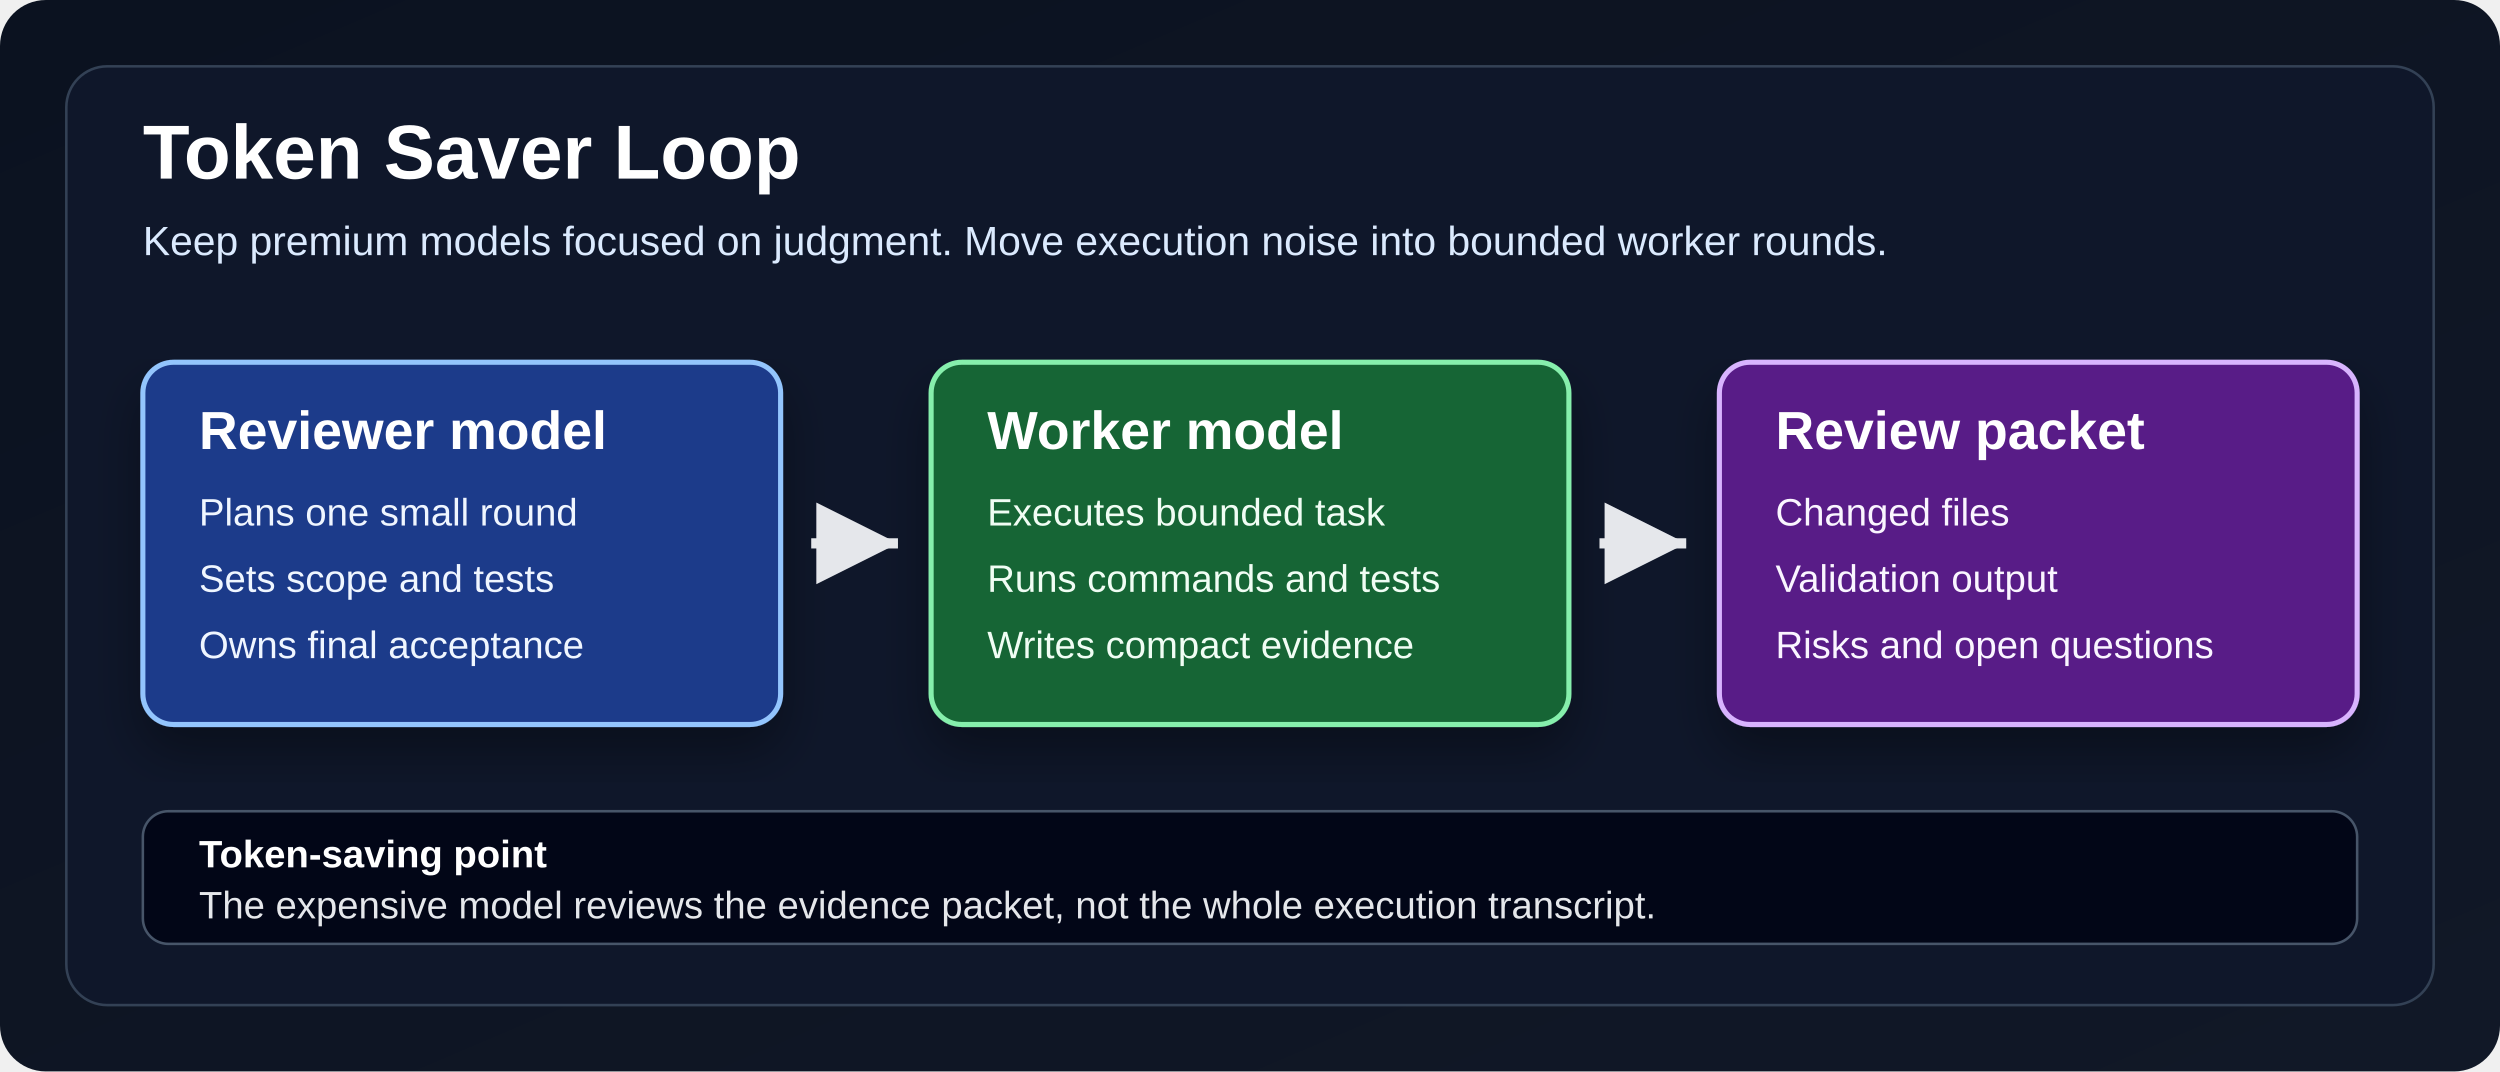
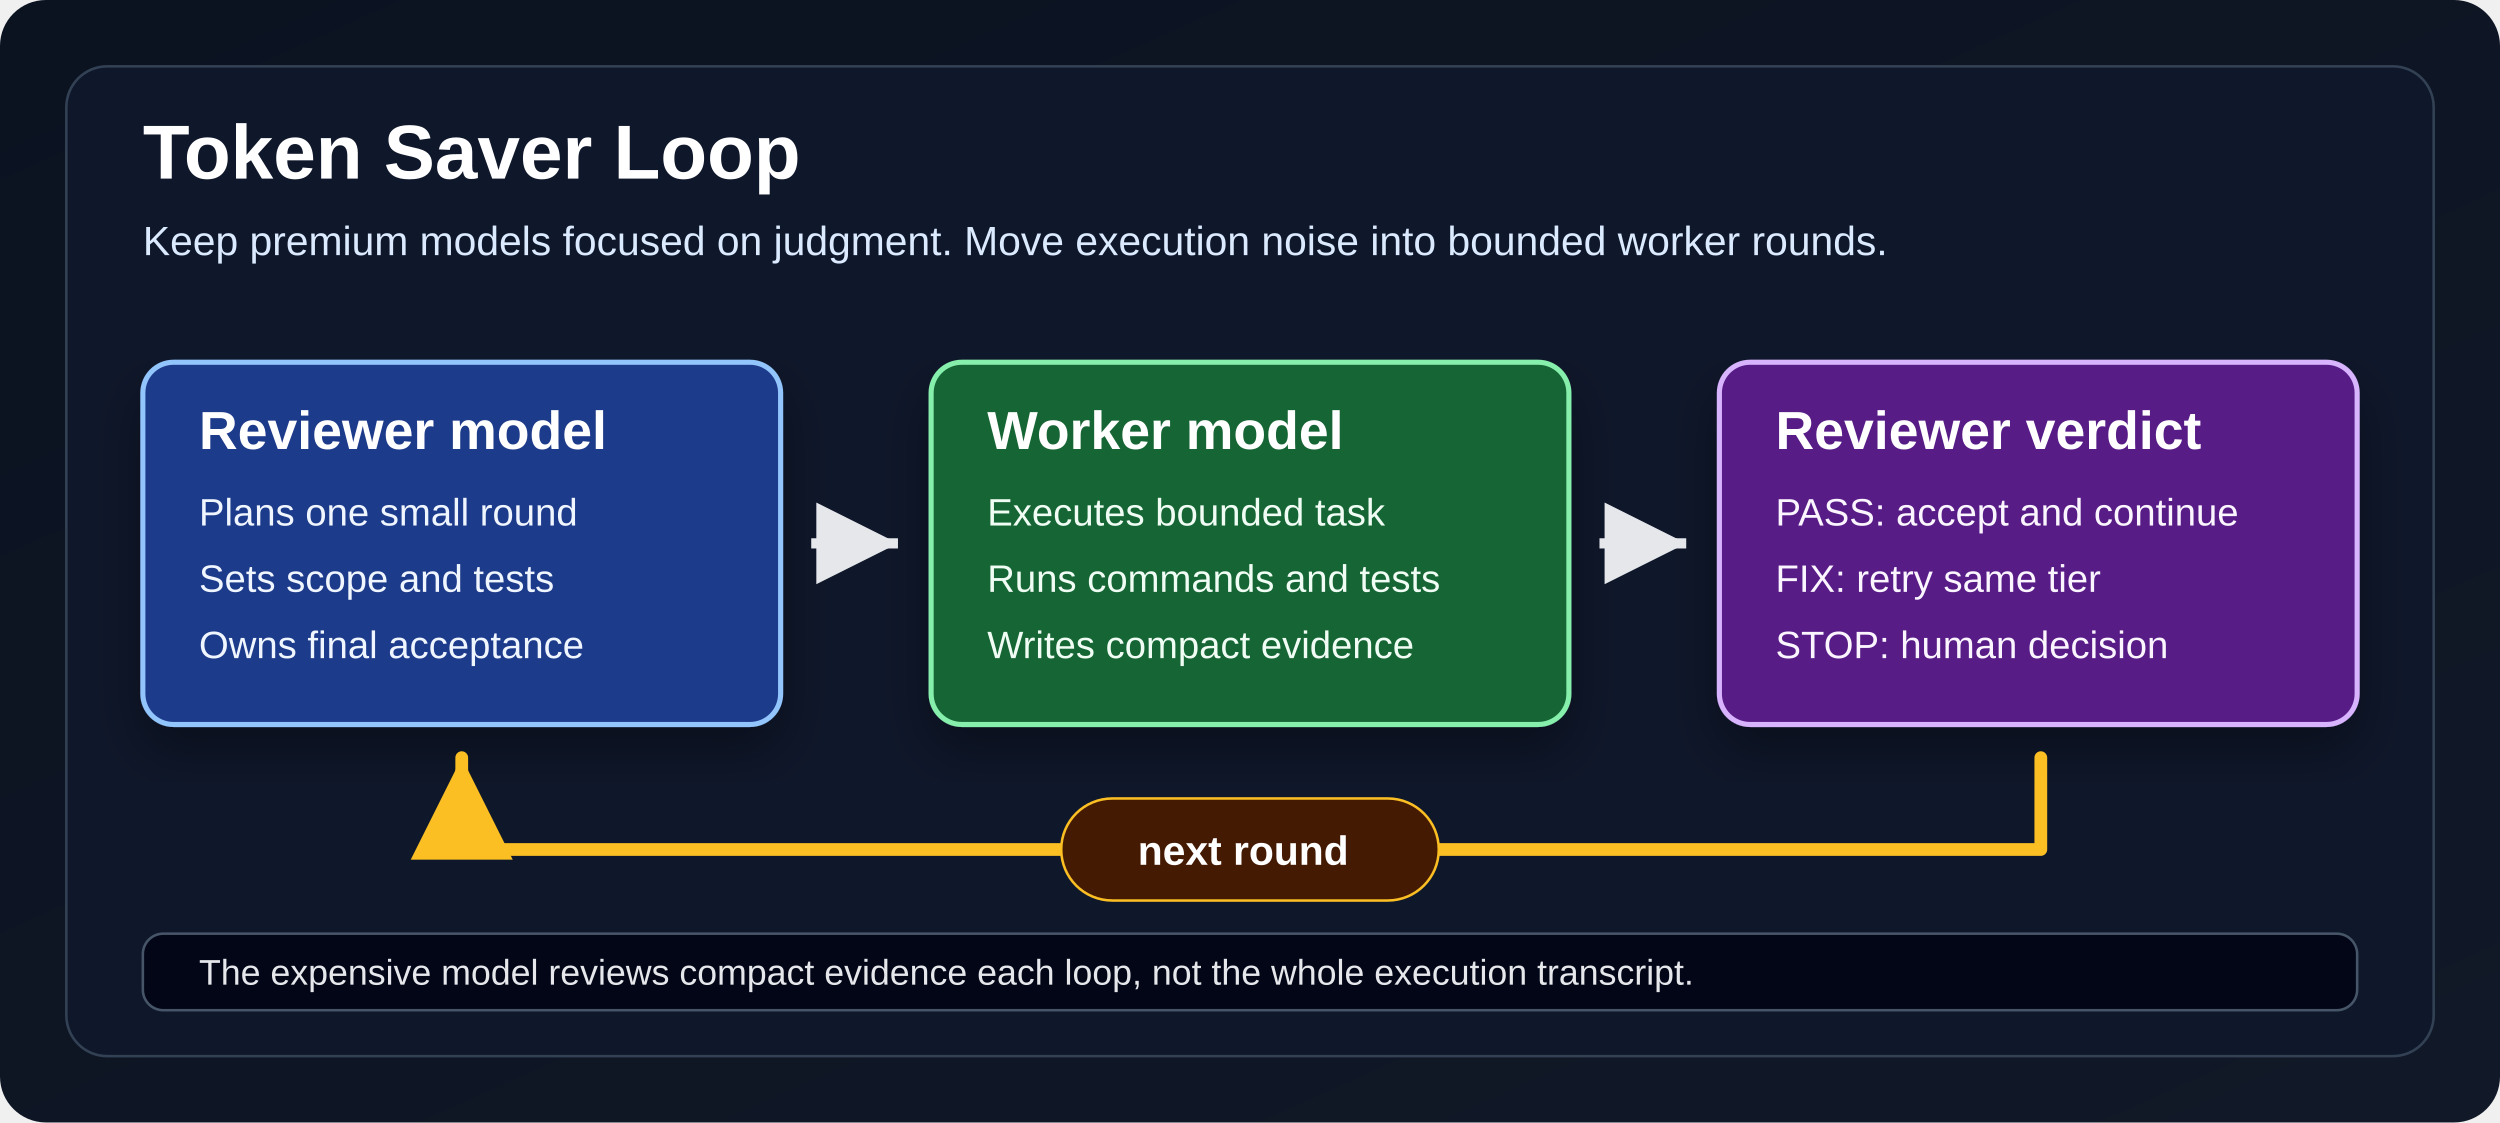
- <svg xmlns="http://www.w3.org/2000/svg" width="980" height="420" viewBox="0 0 980 420" role="img" aria-labelledby="title desc">
+ <svg xmlns="http://www.w3.org/2000/svg" width="980" height="440" viewBox="0 0 980 440" role="img" aria-labelledby="title desc">
  <defs>
    <linearGradient id="bg" x1="0" y1="0" x2="1" y2="1">
      <stop offset="0" stop-color="#0b1220" />
      <stop offset="1" stop-color="#111827" />
    </linearGradient>
    <filter id="shadow" x="-8%" y="-8%" width="116%" height="124%">
      <feDropShadow dx="0" dy="10" stdDeviation="10" flood-color="#000000" flood-opacity="0.34" />
    </filter>
    <marker id="arrow" markerWidth="12" markerHeight="12" refX="10" refY="6" orient="auto">
      <path d="M2,2 L10,6 L2,10 Z" fill="#e5e7eb" />
    </marker>
+     <marker id="loopArrow" markerWidth="12" markerHeight="12" refX="10" refY="6" orient="auto">
+       <path d="M2,2 L10,6 L2,10 Z" fill="#fbbf24" />
+     </marker>
  </defs>
-   <rect x="0" y="0" width="980" height="420" rx="18" fill="url(#bg)" />
-   <rect x="26" y="26" width="928" height="368" rx="16" fill="#0f172a" stroke="#334155" />
+   <rect x="0" y="0" width="980" height="440" rx="18" fill="url(#bg)" />
+   <rect x="26" y="26" width="928" height="388" rx="16" fill="#0f172a" stroke="#334155" />
  <text x="56" y="70" fill="#ffffff" font-family="Segoe UI, Arial, sans-serif" font-size="30" font-weight="700">Token Saver Loop</text>
  <text x="56" y="100" fill="#dbeafe" font-family="Segoe UI, Arial, sans-serif" font-size="16">Keep premium models focused on judgment. Move execution noise into bounded worker rounds.</text>
  <g filter="url(#shadow)">
    <rect x="56" y="142" width="250" height="142" rx="12" fill="#1e3a8a" stroke="#93c5fd" stroke-width="2" />
    <text x="78" y="176" fill="#ffffff" font-family="Segoe UI, Arial, sans-serif" font-size="21" font-weight="700">Reviewer model</text>
    <text x="78" y="206" fill="#eff6ff" font-family="Segoe UI, Arial, sans-serif" font-size="15">Plans one small round</text>
    <text x="78" y="232" fill="#eff6ff" font-family="Segoe UI, Arial, sans-serif" font-size="15">Sets scope and tests</text>
    <text x="78" y="258" fill="#eff6ff" font-family="Segoe UI, Arial, sans-serif" font-size="15">Owns final acceptance</text>
  </g>
  <g filter="url(#shadow)">
    <rect x="365" y="142" width="250" height="142" rx="12" fill="#166534" stroke="#86efac" stroke-width="2" />
    <text x="387" y="176" fill="#ffffff" font-family="Segoe UI, Arial, sans-serif" font-size="21" font-weight="700">Worker model</text>
    <text x="387" y="206" fill="#f0fdf4" font-family="Segoe UI, Arial, sans-serif" font-size="15">Executes bounded task</text>
    <text x="387" y="232" fill="#f0fdf4" font-family="Segoe UI, Arial, sans-serif" font-size="15">Runs commands and tests</text>
    <text x="387" y="258" fill="#f0fdf4" font-family="Segoe UI, Arial, sans-serif" font-size="15">Writes compact evidence</text>
  </g>
  <g filter="url(#shadow)">
    <rect x="674" y="142" width="250" height="142" rx="12" fill="#581c87" stroke="#d8b4fe" stroke-width="2" />
-     <text x="696" y="176" fill="#ffffff" font-family="Segoe UI, Arial, sans-serif" font-size="21" font-weight="700">Review packet</text>
-     <text x="696" y="206" fill="#faf5ff" font-family="Segoe UI, Arial, sans-serif" font-size="15">Changed files</text>
-     <text x="696" y="232" fill="#faf5ff" font-family="Segoe UI, Arial, sans-serif" font-size="15">Validation output</text>
-     <text x="696" y="258" fill="#faf5ff" font-family="Segoe UI, Arial, sans-serif" font-size="15">Risks and open questions</text>
+     <text x="696" y="176" fill="#ffffff" font-family="Segoe UI, Arial, sans-serif" font-size="21" font-weight="700">Reviewer verdict</text>
+     <text x="696" y="206" fill="#faf5ff" font-family="Segoe UI, Arial, sans-serif" font-size="15">PASS: accept and continue</text>
+     <text x="696" y="232" fill="#faf5ff" font-family="Segoe UI, Arial, sans-serif" font-size="15">FIX: retry same tier</text>
+     <text x="696" y="258" fill="#faf5ff" font-family="Segoe UI, Arial, sans-serif" font-size="15">STOP: human decision</text>
  </g>
  <line x1="318" y1="213" x2="352" y2="213" stroke="#e5e7eb" stroke-width="4" marker-end="url(#arrow)" />
  <line x1="627" y1="213" x2="661" y2="213" stroke="#e5e7eb" stroke-width="4" marker-end="url(#arrow)" />
+   <path d="M800 297 L800 333 L181 333 L181 297" fill="none" stroke="#fbbf24" stroke-width="5" stroke-linecap="round" stroke-linejoin="round" marker-end="url(#loopArrow)" />
+   <rect x="416" y="313" width="148" height="40" rx="20" fill="#451a03" stroke="#fbbf24" />
+   <text x="446" y="339" fill="#ffffff" font-family="Segoe UI, Arial, sans-serif" font-size="16" font-weight="700">next round</text>
  <g>
-     <rect x="56" y="318" width="868" height="52" rx="10" fill="#020617" stroke="#475569" />
-     <text x="78" y="340" fill="#ffffff" font-family="Segoe UI, Arial, sans-serif" font-size="15" font-weight="700">Token-saving point</text>
-     <text x="78" y="360" fill="#e5e7eb" font-family="Segoe UI, Arial, sans-serif" font-size="15">The expensive model reviews the evidence packet, not the whole execution transcript.</text>
+     <rect x="56" y="366" width="868" height="30" rx="8" fill="#020617" stroke="#475569" />
+     <text x="78" y="386" fill="#e5e7eb" font-family="Segoe UI, Arial, sans-serif" font-size="14">The expensive model reviews compact evidence each loop, not the whole execution transcript.</text>
  </g>
</svg>
